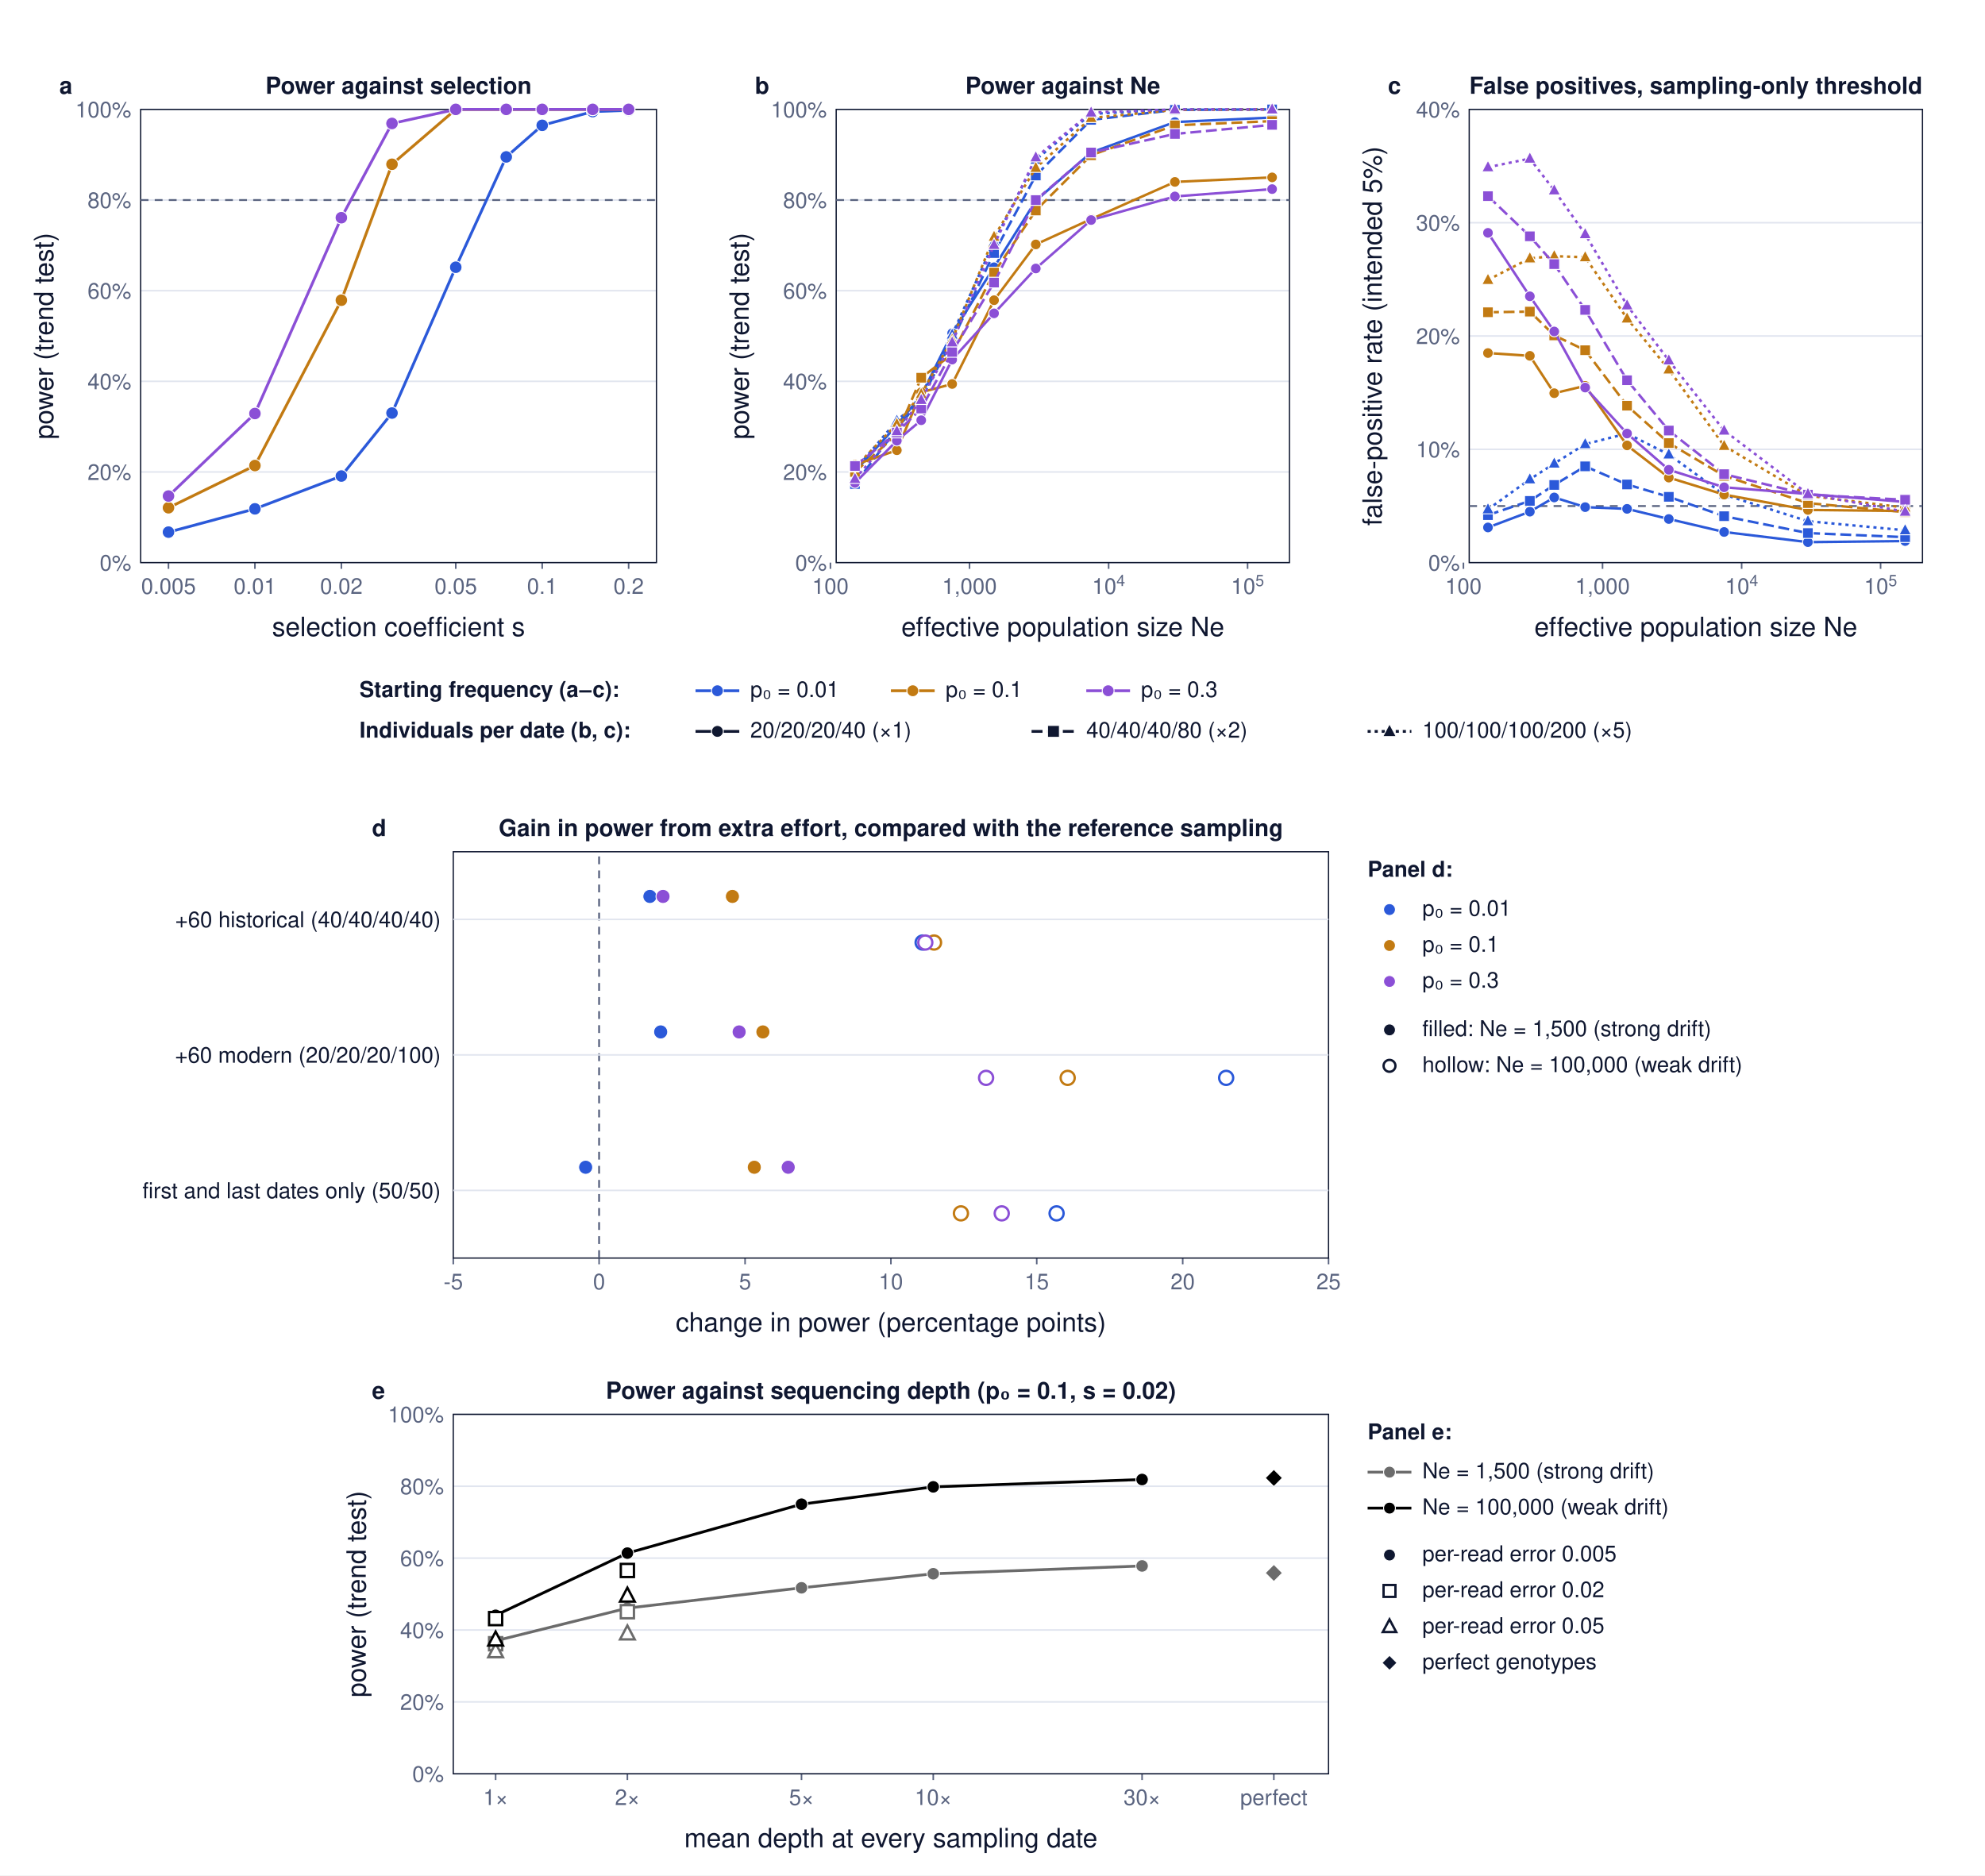
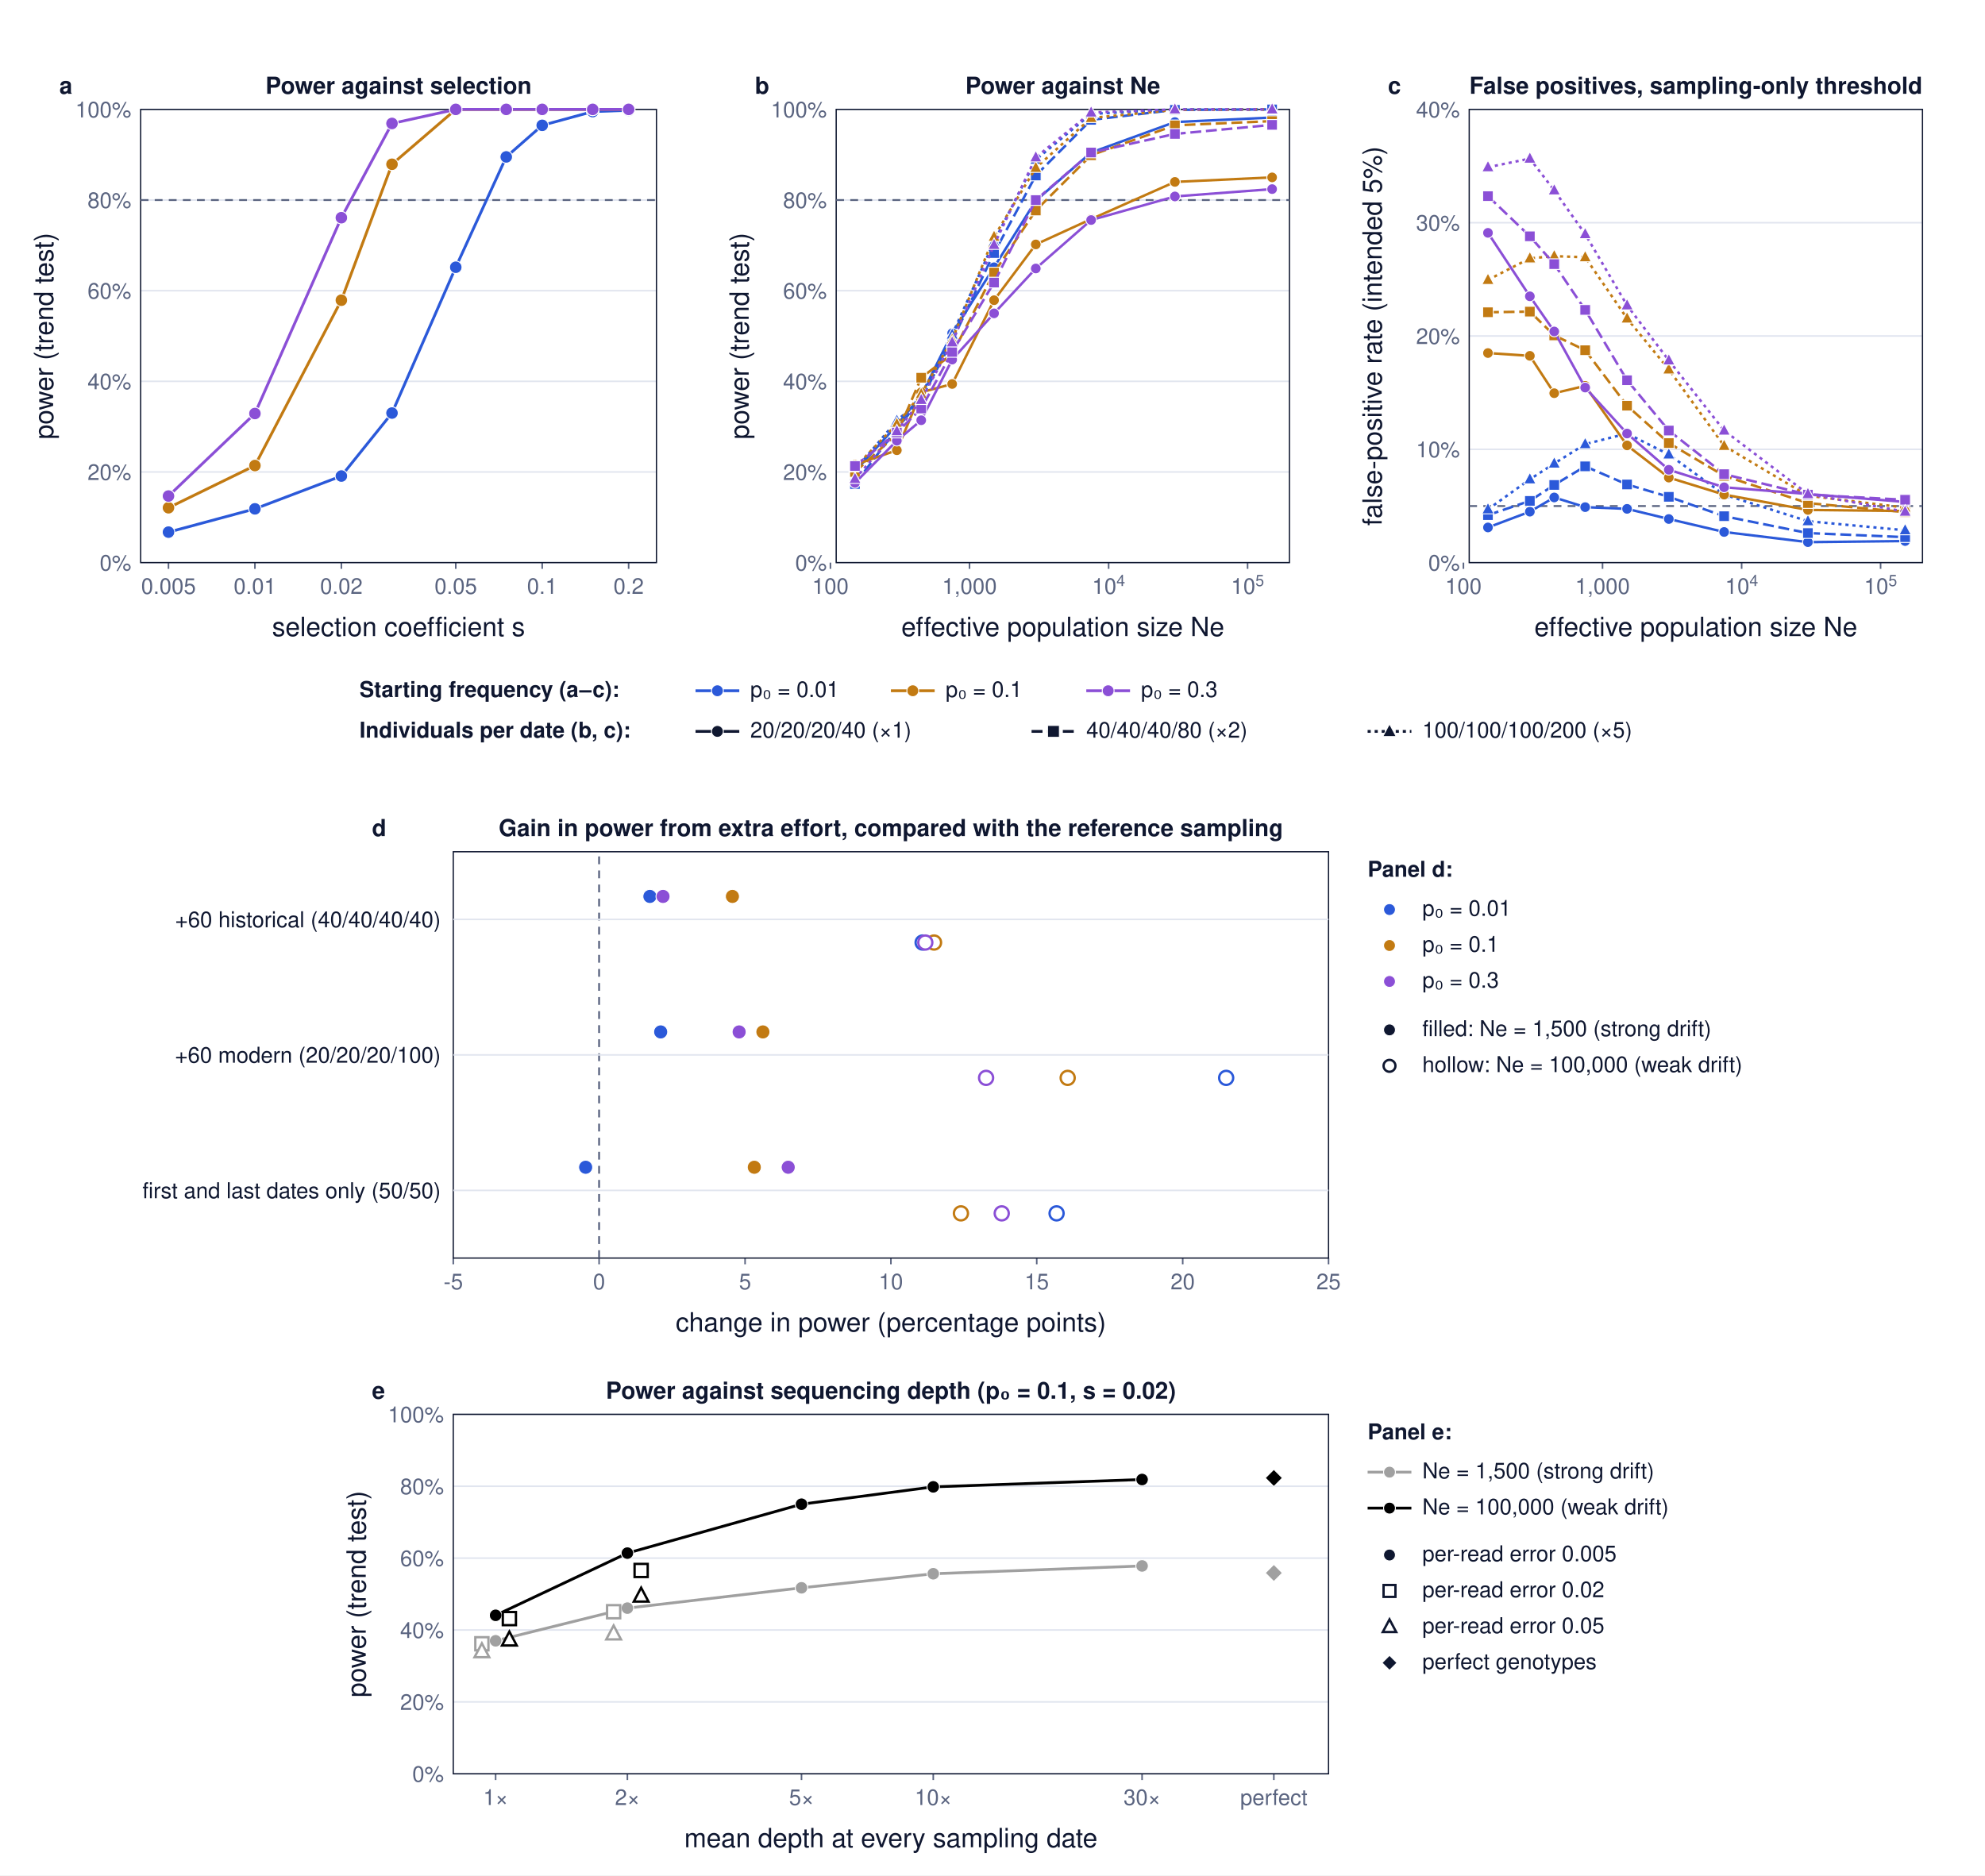
<svg xmlns="http://www.w3.org/2000/svg" width="1270" height="1200" viewBox="0 0 1270 1200" font-family="Helvetica,Arial,sans-serif">
  <defs>
    <g id="m0">
      <circle r="3.8" fill="#2B59D9" stroke="#fff" stroke-width="0.6" />
    </g>
    <g id="m1">
      <circle r="3.8" fill="#C27A12" stroke="#fff" stroke-width="0.6" />
    </g>
    <g id="m2">
      <circle r="3.8" fill="#8B4FD6" stroke="#fff" stroke-width="0.6" />
    </g>
    <g id="m3">
      <circle r="3.8" fill="#0F1730" stroke="#fff" stroke-width="0.6" />
    </g>
    <g id="m4">
      <rect x="-3.8" y="-3.8" width="7.6" height="7.6" fill="#0F1730" stroke="#fff" stroke-width="0.6" />
    </g>
    <g id="m5">
      <path d="M0 -4.8L4.3 3.3H-4.3Z" fill="#0F1730" stroke="#fff" stroke-width="0.6" />
    </g>
    <g id="m6">
      <circle r="4" fill="#2B59D9" stroke="#fff" stroke-width="0.6" />
    </g>
    <g id="m7">
      <circle r="4" fill="#C27A12" stroke="#fff" stroke-width="0.6" />
    </g>
    <g id="m8">
      <circle r="4" fill="#8B4FD6" stroke="#fff" stroke-width="0.6" />
    </g>
    <g id="m9">
      <circle r="3.4" fill="#2B59D9" stroke="#fff" stroke-width="0.6" />
    </g>
    <g id="m10">
      <rect x="-3.4" y="-3.4" width="6.8" height="6.8" fill="#2B59D9" stroke="#fff" stroke-width="0.6" />
    </g>
    <g id="m11">
      <path d="M0 -4.4L3.9 2.9H-3.9Z" fill="#2B59D9" stroke="#fff" stroke-width="0.6" />
    </g>
    <g id="m12">
      <circle r="3.4" fill="#C27A12" stroke="#fff" stroke-width="0.6" />
    </g>
    <g id="m13">
      <rect x="-3.4" y="-3.4" width="6.8" height="6.8" fill="#C27A12" stroke="#fff" stroke-width="0.6" />
    </g>
    <g id="m14">
      <path d="M0 -4.4L3.9 2.9H-3.9Z" fill="#C27A12" stroke="#fff" stroke-width="0.6" />
    </g>
    <g id="m15">
      <circle r="3.4" fill="#8B4FD6" stroke="#fff" stroke-width="0.6" />
    </g>
    <g id="m16">
      <rect x="-3.4" y="-3.4" width="6.8" height="6.8" fill="#8B4FD6" stroke="#fff" stroke-width="0.6" />
    </g>
    <g id="m17">
      <path d="M0 -4.4L3.9 2.9H-3.9Z" fill="#8B4FD6" stroke="#fff" stroke-width="0.6" />
    </g>
    <g id="m18">
      <circle r="4.5" fill="#2B59D9" stroke="#fff" stroke-width="0.6" />
    </g>
    <g id="m19">
      <circle r="4.5" fill="#C27A12" stroke="#fff" stroke-width="0.6" />
    </g>
    <g id="m20">
      <circle r="4.5" fill="#8B4FD6" stroke="#fff" stroke-width="0.6" />
    </g>
    <g id="m21">
      <circle r="4.5" fill="#fff" stroke="#2B59D9" stroke-width="1.5" />
    </g>
    <g id="m22">
      <circle r="4.5" fill="#fff" stroke="#C27A12" stroke-width="1.5" />
    </g>
    <g id="m23">
      <circle r="4.5" fill="#fff" stroke="#8B4FD6" stroke-width="1.5" />
    </g>
    <g id="m24">
      <circle r="3.8" fill="#fff" stroke="#0F1730" stroke-width="1.5" />
    </g>
    <g id="m25">
-       <circle r="4" fill="#6B6B6B" stroke="#fff" stroke-width="0.6" />
+       <circle r="4" fill="#A0A0A0" stroke="#fff" stroke-width="0.6" />
    </g>
    <g id="m26">
-       <path d="M0 -5.5L5.5 0L0 5.5L-5.5 0Z" fill="#6B6B6B" stroke="#fff" stroke-width="0.6" />
+       <path d="M0 -5.5L5.5 0L0 5.5L-5.5 0Z" fill="#A0A0A0" stroke="#fff" stroke-width="0.6" />
    </g>
    <g id="m27">
-       <rect x="-4.2" y="-4.2" width="8.4" height="8.4" fill="#fff" stroke="#6B6B6B" stroke-width="1.5" />
+       <rect x="-4.2" y="-4.2" width="8.4" height="8.4" fill="#fff" stroke="#A0A0A0" stroke-width="1.5" />
    </g>
    <g id="m28">
-       <path d="M0 -5.2L4.7 3.7H-4.7Z" fill="#fff" stroke="#6B6B6B" stroke-width="1.5" />
+       <path d="M0 -5.2L4.7 3.7H-4.7Z" fill="#fff" stroke="#A0A0A0" stroke-width="1.5" />
    </g>
    <g id="m29">
      <circle r="4" fill="#000000" stroke="#fff" stroke-width="0.6" />
    </g>
    <g id="m30">
      <path d="M0 -5.5L5.5 0L0 5.5L-5.5 0Z" fill="#000000" stroke="#fff" stroke-width="0.6" />
    </g>
    <g id="m31">
      <rect x="-4.2" y="-4.2" width="8.4" height="8.4" fill="#fff" stroke="#000000" stroke-width="1.5" />
    </g>
    <g id="m32">
      <path d="M0 -5.2L4.7 3.7H-4.7Z" fill="#fff" stroke="#000000" stroke-width="1.5" />
    </g>
    <g id="m33">
-       <circle r="3.8" fill="#6B6B6B" stroke="#fff" stroke-width="0.6" />
+       <circle r="3.8" fill="#A0A0A0" stroke="#fff" stroke-width="0.6" />
    </g>
    <g id="m34">
      <circle r="3.8" fill="#000000" stroke="#fff" stroke-width="0.6" />
    </g>
    <g id="m35">
      <rect x="-3.8" y="-3.8" width="7.6" height="7.6" fill="#fff" stroke="#0F1730" stroke-width="1.5" />
    </g>
    <g id="m36">
      <path d="M0 -4.8L4.3 3.3H-4.3Z" fill="#fff" stroke="#0F1730" stroke-width="1.5" />
    </g>
    <g id="m37">
      <path d="M0 -4.8L4.8 0L0 4.8L-4.8 0Z" fill="#0F1730" stroke="#fff" stroke-width="0.6" />
    </g>
  </defs>
  <rect width="1270" height="1200" fill="#fff" />
  <text x="255.0" y="60.0" font-size="15" text-anchor="middle" fill="#0F1730" font-weight="600">Power against selection</text>
  <text x="38.0" y="60.0" font-size="15" text-anchor="start" fill="#0F1730" font-weight="700">a</text>
  <text x="230.0" y="446.0" font-size="14" text-anchor="start" fill="#0F1730" font-weight="bold">Starting frequency (a–c):</text>
  <line x1="445" x2="473" y1="442" y2="442" stroke="#2B59D9" stroke-width="1.8" />
  <use href="#m0" x="459.0" y="442.0" />
  <text x="480.0" y="446.0" font-size="14" text-anchor="start" fill="#0F1730">p₀ = 0.01</text>
  <line x1="570" x2="598" y1="442" y2="442" stroke="#C27A12" stroke-width="1.8" />
  <use href="#m1" x="584.0" y="442.0" />
  <text x="605.0" y="446.0" font-size="14" text-anchor="start" fill="#0F1730">p₀ = 0.1</text>
  <line x1="695" x2="723" y1="442" y2="442" stroke="#8B4FD6" stroke-width="1.8" />
  <use href="#m2" x="709.0" y="442.0" />
  <text x="730.0" y="446.0" font-size="14" text-anchor="start" fill="#0F1730">p₀ = 0.3</text>
  <text x="230.0" y="472.0" font-size="14" text-anchor="start" fill="#0F1730" font-weight="bold">Individuals per date (b, c):</text>
  <line x1="445" x2="473" y1="468" y2="468" stroke="#0F1730" stroke-width="1.8" />
  <use href="#m3" x="459.0" y="468.0" />
  <text x="480.0" y="472.0" font-size="14" text-anchor="start" fill="#0F1730">20/20/20/40 (×1)</text>
  <line x1="660" x2="688" y1="468" y2="468" stroke="#0F1730" stroke-width="1.8" stroke-dasharray="7 3" />
  <use href="#m4" x="674.0" y="468.0" />
  <text x="695.0" y="472.0" font-size="14" text-anchor="start" fill="#0F1730">40/40/40/80 (×2)</text>
  <line x1="875" x2="903" y1="468" y2="468" stroke="#0F1730" stroke-width="1.8" stroke-dasharray="2 2.5" />
  <use href="#m5" x="889.0" y="468.0" />
  <text x="910.0" y="472.0" font-size="14" text-anchor="start" fill="#0F1730">100/100/100/200 (×5)</text>
  <line x1="90" x2="420" y1="360.0" y2="360.0" stroke="#E1E5EF" />
  <text x="84" y="365.1" font-size="14" text-anchor="end" fill="#5A6480">0%</text>
  <line x1="90" x2="420" y1="302.0" y2="302.0" stroke="#E1E5EF" />
  <text x="84" y="307.1" font-size="14" text-anchor="end" fill="#5A6480">20%</text>
  <line x1="90" x2="420" y1="244.0" y2="244.0" stroke="#E1E5EF" />
  <text x="84" y="249.1" font-size="14" text-anchor="end" fill="#5A6480">40%</text>
  <line x1="90" x2="420" y1="186.0" y2="186.0" stroke="#E1E5EF" />
  <text x="84" y="191.1" font-size="14" text-anchor="end" fill="#5A6480">60%</text>
  <line x1="90" x2="420" y1="128.0" y2="128.0" stroke="#E1E5EF" />
  <text x="84" y="133.1" font-size="14" text-anchor="end" fill="#5A6480">80%</text>
  <line x1="90" x2="420" y1="70.0" y2="70.0" stroke="#E1E5EF" />
  <text x="84" y="75.1" font-size="14" text-anchor="end" fill="#5A6480">100%</text>
  <line x1="107.8" x2="107.8" y1="360" y2="364" stroke="#5A6480" />
  <text x="107.8" y="380" font-size="14" text-anchor="middle" fill="#5A6480">0.005</text>
  <line x1="163.1" x2="163.1" y1="360" y2="364" stroke="#5A6480" />
  <text x="163.1" y="380" font-size="14" text-anchor="middle" fill="#5A6480">0.01</text>
  <line x1="218.4" x2="218.4" y1="360" y2="364" stroke="#5A6480" />
  <text x="218.4" y="380" font-size="14" text-anchor="middle" fill="#5A6480">0.02</text>
  <line x1="291.6" x2="291.6" y1="360" y2="364" stroke="#5A6480" />
  <text x="291.6" y="380" font-size="14" text-anchor="middle" fill="#5A6480">0.05</text>
  <line x1="346.9" x2="346.9" y1="360" y2="364" stroke="#5A6480" />
  <text x="346.9" y="380" font-size="14" text-anchor="middle" fill="#5A6480">0.1</text>
  <line x1="402.2" x2="402.2" y1="360" y2="364" stroke="#5A6480" />
  <text x="402.2" y="380" font-size="14" text-anchor="middle" fill="#5A6480">0.2</text>
  <rect x="90" y="70" width="330" height="290" fill="none" stroke="#0F1730" stroke-width=".8" />
  <text x="255.0" y="407.0" font-size="17" text-anchor="middle" fill="#0F1730">selection coefficient s</text>
  <text x="34.0" y="215.0" font-size="17" text-anchor="middle" fill="#0F1730" transform="rotate(-90 34.0 215.0)">power (trend test)</text>
  <path d="M90.0 128.0L420.0 128.0" fill="none" stroke="#5A6480" stroke-width="1.2" stroke-dasharray="5 4" stroke-opacity="1" />
  <path d="M107.8 340.5L163.1 325.6L218.4 304.6L250.8 264.3L291.6 171.0L323.9 100.4L346.9 80.2L379.2 71.4L402.2 70.6" fill="none" stroke="#2B59D9" stroke-width="1.8" stroke-opacity="1" />
  <use href="#m6" x="107.8" y="340.5" />
  <use href="#m6" x="163.1" y="325.6" />
  <use href="#m6" x="218.4" y="304.6" />
  <use href="#m6" x="250.8" y="264.3" />
  <use href="#m6" x="291.6" y="171.0" />
  <use href="#m6" x="323.9" y="100.4" />
  <use href="#m6" x="346.9" y="80.2" />
  <use href="#m6" x="379.2" y="71.4" />
  <use href="#m6" x="402.2" y="70.6" />
  <path d="M107.8 324.9L163.1 297.9L218.4 192.1L250.8 105.1L291.6 70.0L323.9 70.0L346.9 70.0L379.2 70.0L402.2 70.0" fill="none" stroke="#C27A12" stroke-width="1.8" stroke-opacity="1" />
  <use href="#m7" x="107.8" y="324.9" />
  <use href="#m7" x="163.1" y="297.9" />
  <use href="#m7" x="218.4" y="192.1" />
  <use href="#m7" x="250.8" y="105.1" />
  <use href="#m7" x="291.6" y="70.0" />
  <use href="#m7" x="323.9" y="70.0" />
  <use href="#m7" x="346.9" y="70.0" />
  <use href="#m7" x="379.2" y="70.0" />
  <use href="#m7" x="402.2" y="70.0" />
  <path d="M107.8 317.4L163.1 264.6L218.4 139.3L250.8 79.0L291.6 70.0L323.9 70.0L346.9 70.0L379.2 70.0L402.2 70.0" fill="none" stroke="#8B4FD6" stroke-width="1.8" stroke-opacity="1" />
  <use href="#m8" x="107.8" y="317.4" />
  <use href="#m8" x="163.1" y="264.6" />
  <use href="#m8" x="218.4" y="139.3" />
  <use href="#m8" x="250.8" y="79.0" />
  <use href="#m8" x="291.6" y="70.0" />
  <use href="#m8" x="323.9" y="70.0" />
  <use href="#m8" x="346.9" y="70.0" />
  <use href="#m8" x="379.2" y="70.0" />
  <use href="#m8" x="402.2" y="70.0" />
  <text x="680.0" y="60.0" font-size="15" text-anchor="middle" fill="#0F1730" font-weight="600">Power against Ne</text>
  <text x="483.0" y="60.0" font-size="15" text-anchor="start" fill="#0F1730" font-weight="700">b</text>
  <line x1="535" x2="825" y1="360.0" y2="360.0" stroke="#E1E5EF" />
  <text x="529" y="365.1" font-size="14" text-anchor="end" fill="#5A6480">0%</text>
  <line x1="535" x2="825" y1="302.0" y2="302.0" stroke="#E1E5EF" />
  <text x="529" y="307.1" font-size="14" text-anchor="end" fill="#5A6480">20%</text>
  <line x1="535" x2="825" y1="244.0" y2="244.0" stroke="#E1E5EF" />
  <text x="529" y="249.1" font-size="14" text-anchor="end" fill="#5A6480">40%</text>
  <line x1="535" x2="825" y1="186.0" y2="186.0" stroke="#E1E5EF" />
  <text x="529" y="191.1" font-size="14" text-anchor="end" fill="#5A6480">60%</text>
  <line x1="535" x2="825" y1="128.0" y2="128.0" stroke="#E1E5EF" />
  <text x="529" y="133.1" font-size="14" text-anchor="end" fill="#5A6480">80%</text>
  <line x1="535" x2="825" y1="70.0" y2="70.0" stroke="#E1E5EF" />
  <text x="529" y="75.1" font-size="14" text-anchor="end" fill="#5A6480">100%</text>
  <line x1="531.3" x2="531.3" y1="360" y2="364" stroke="#5A6480" />
  <text x="531.3" y="380" font-size="14" text-anchor="middle" fill="#5A6480">100</text>
  <line x1="620.3" x2="620.3" y1="360" y2="364" stroke="#5A6480" />
  <text x="620.3" y="380" font-size="14" text-anchor="middle" fill="#5A6480">1,000</text>
  <line x1="709.3" x2="709.3" y1="360" y2="364" stroke="#5A6480" />
  <text x="709.3" y="380" font-size="14" text-anchor="middle" fill="#5A6480">10<tspan dy="-5" font-size="10">4</tspan>
  </text>
  <line x1="798.2" x2="798.2" y1="360" y2="364" stroke="#5A6480" />
  <text x="798.2" y="380" font-size="14" text-anchor="middle" fill="#5A6480">10<tspan dy="-5" font-size="10">5</tspan>
  </text>
  <rect x="535" y="70" width="290" height="290" fill="none" stroke="#0F1730" stroke-width=".8" />
  <text x="680.0" y="407.0" font-size="17" text-anchor="middle" fill="#0F1730">effective population size Ne</text>
  <text x="479.0" y="215.0" font-size="17" text-anchor="middle" fill="#0F1730" transform="rotate(-90 479.0 215.0)">power (trend test)</text>
  <path d="M535.0 128.0L825.0 128.0" fill="none" stroke="#5A6480" stroke-width="1.2" stroke-dasharray="5 4" stroke-opacity="1" />
  <text x="1085.0" y="60.0" font-size="15" text-anchor="middle" fill="#0F1730" font-weight="600">False positives, sampling-only threshold</text>
  <text x="888.0" y="60.0" font-size="15" text-anchor="start" fill="#0F1730" font-weight="700">c</text>
  <line x1="940" x2="1230" y1="360.0" y2="360.0" stroke="#E1E5EF" />
  <text x="934" y="365.1" font-size="14" text-anchor="end" fill="#5A6480">0%</text>
  <line x1="940" x2="1230" y1="287.5" y2="287.5" stroke="#E1E5EF" />
  <text x="934" y="292.6" font-size="14" text-anchor="end" fill="#5A6480">10%</text>
  <line x1="940" x2="1230" y1="215.0" y2="215.0" stroke="#E1E5EF" />
  <text x="934" y="220.1" font-size="14" text-anchor="end" fill="#5A6480">20%</text>
  <line x1="940" x2="1230" y1="142.5" y2="142.5" stroke="#E1E5EF" />
  <text x="934" y="147.6" font-size="14" text-anchor="end" fill="#5A6480">30%</text>
  <line x1="940" x2="1230" y1="70.0" y2="70.0" stroke="#E1E5EF" />
  <text x="934" y="75.1" font-size="14" text-anchor="end" fill="#5A6480">40%</text>
  <line x1="936.3" x2="936.3" y1="360" y2="364" stroke="#5A6480" />
  <text x="936.3" y="380" font-size="14" text-anchor="middle" fill="#5A6480">100</text>
  <line x1="1025.3" x2="1025.3" y1="360" y2="364" stroke="#5A6480" />
  <text x="1025.3" y="380" font-size="14" text-anchor="middle" fill="#5A6480">1,000</text>
  <line x1="1114.3" x2="1114.3" y1="360" y2="364" stroke="#5A6480" />
  <text x="1114.3" y="380" font-size="14" text-anchor="middle" fill="#5A6480">10<tspan dy="-5" font-size="10">4</tspan>
  </text>
  <line x1="1203.2" x2="1203.2" y1="360" y2="364" stroke="#5A6480" />
  <text x="1203.2" y="380" font-size="14" text-anchor="middle" fill="#5A6480">10<tspan dy="-5" font-size="10">5</tspan>
  </text>
  <rect x="940" y="70" width="290" height="290" fill="none" stroke="#0F1730" stroke-width=".8" />
  <text x="1085.0" y="407.0" font-size="17" text-anchor="middle" fill="#0F1730">effective population size Ne</text>
  <text x="884.0" y="215.0" font-size="17" text-anchor="middle" fill="#0F1730" transform="rotate(-90 884.0 215.0)">false-positive rate (intended 5%)</text>
  <path d="M940.0 323.8L1230.0 323.8" fill="none" stroke="#5A6480" stroke-width="1.2" stroke-dasharray="5 4" stroke-opacity="1" />
  <path d="M547.0 301.7L573.8 272.1L589.4 253.0L609.2 213.2L636.0 171.0L662.7 128.4L698.1 97.6L751.7 78.1L813.9 75.2" fill="none" stroke="#2B59D9" stroke-width="1.6" stroke-opacity="1" />
  <use href="#m9" x="547.0" y="301.7" />
  <use href="#m9" x="573.8" y="272.1" />
  <use href="#m9" x="589.4" y="253.0" />
  <use href="#m9" x="609.2" y="213.2" />
  <use href="#m9" x="636.0" y="171.0" />
  <use href="#m9" x="662.7" y="128.4" />
  <use href="#m9" x="698.1" y="97.6" />
  <use href="#m9" x="751.7" y="78.1" />
  <use href="#m9" x="813.9" y="75.2" />
  <path d="M952.0 337.5L978.8 327.4L994.4 318.3L1014.2 324.5L1041.0 325.6L1067.7 332.1L1103.1 340.4L1156.7 346.9L1218.9 346.2" fill="none" stroke="#2B59D9" stroke-width="1.6" stroke-opacity="1" />
  <use href="#m9" x="952.0" y="337.5" />
  <use href="#m9" x="978.8" y="327.4" />
  <use href="#m9" x="994.4" y="318.3" />
  <use href="#m9" x="1014.2" y="324.5" />
  <use href="#m9" x="1041.0" y="325.6" />
  <use href="#m9" x="1067.7" y="332.1" />
  <use href="#m9" x="1103.1" y="340.4" />
  <use href="#m9" x="1156.7" y="346.9" />
  <use href="#m9" x="1218.9" y="346.2" />
  <path d="M547.0 309.7L573.8 274.4L589.4 255.2L609.2 217.9L636.0 161.9L662.7 112.3L698.1 76.7L751.7 70.3L813.9 70.0" fill="none" stroke="#2B59D9" stroke-width="1.6" stroke-dasharray="7 3" stroke-opacity="1" />
  <use href="#m10" x="547.0" y="309.7" />
  <use href="#m10" x="573.8" y="274.4" />
  <use href="#m10" x="589.4" y="255.2" />
  <use href="#m10" x="609.2" y="217.9" />
  <use href="#m10" x="636.0" y="161.9" />
  <use href="#m10" x="662.7" y="112.3" />
  <use href="#m10" x="698.1" y="76.7" />
  <use href="#m10" x="751.7" y="70.3" />
  <use href="#m10" x="813.9" y="70.0" />
  <path d="M952.0 329.6L978.8 320.5L994.4 310.3L1014.2 298.4L1041.0 310.0L1067.7 317.9L1103.1 330.3L1156.7 341.1L1218.9 343.7" fill="none" stroke="#2B59D9" stroke-width="1.6" stroke-dasharray="7 3" stroke-opacity="1" />
  <use href="#m10" x="952.0" y="329.6" />
  <use href="#m10" x="978.8" y="320.5" />
  <use href="#m10" x="994.4" y="310.3" />
  <use href="#m10" x="1014.2" y="298.4" />
  <use href="#m10" x="1041.0" y="310.0" />
  <use href="#m10" x="1067.7" y="317.9" />
  <use href="#m10" x="1103.1" y="330.3" />
  <use href="#m10" x="1156.7" y="341.1" />
  <use href="#m10" x="1218.9" y="343.7" />
  <path d="M547.0 300.8L573.8 269.2L589.4 255.3L609.2 214.1L636.0 154.7L662.7 102.2L698.1 72.9L751.7 70.0L813.9 70.0" fill="none" stroke="#2B59D9" stroke-width="1.6" stroke-dasharray="2 2.5" stroke-opacity="1" />
  <use href="#m11" x="547.0" y="300.8" />
  <use href="#m11" x="573.8" y="269.2" />
  <use href="#m11" x="589.4" y="255.3" />
  <use href="#m11" x="609.2" y="214.1" />
  <use href="#m11" x="636.0" y="154.7" />
  <use href="#m11" x="662.7" y="102.2" />
  <use href="#m11" x="698.1" y="72.9" />
  <use href="#m11" x="751.7" y="70.0" />
  <use href="#m11" x="813.9" y="70.0" />
  <path d="M952.0 325.9L978.8 306.7L994.4 296.6L1014.2 284.2L1041.0 277.4L1067.7 290.8L1103.1 316.5L1156.7 333.5L1218.9 339.3" fill="none" stroke="#2B59D9" stroke-width="1.6" stroke-dasharray="2 2.5" stroke-opacity="1" />
  <use href="#m11" x="952.0" y="325.9" />
  <use href="#m11" x="978.8" y="306.7" />
  <use href="#m11" x="994.4" y="296.6" />
  <use href="#m11" x="1014.2" y="284.2" />
  <use href="#m11" x="1041.0" y="277.4" />
  <use href="#m11" x="1067.7" y="290.8" />
  <use href="#m11" x="1103.1" y="316.5" />
  <use href="#m11" x="1156.7" y="333.5" />
  <use href="#m11" x="1218.9" y="339.3" />
  <path d="M547.0 297.4L573.8 288.1L589.4 251.0L609.2 245.7L636.0 192.1L662.7 156.4L698.1 140.2L751.7 116.4L813.9 113.5" fill="none" stroke="#C27A12" stroke-width="1.6" stroke-opacity="1" />
  <use href="#m12" x="547.0" y="297.4" />
  <use href="#m12" x="573.8" y="288.1" />
  <use href="#m12" x="589.4" y="251.0" />
  <use href="#m12" x="609.2" y="245.7" />
  <use href="#m12" x="636.0" y="192.1" />
  <use href="#m12" x="662.7" y="156.4" />
  <use href="#m12" x="698.1" y="140.2" />
  <use href="#m12" x="751.7" y="116.4" />
  <use href="#m12" x="813.9" y="113.5" />
  <path d="M952.0 225.9L978.8 227.7L994.4 251.6L1014.2 246.9L1041.0 285.0L1067.7 305.6L1103.1 316.5L1156.7 326.3L1218.9 327.0" fill="none" stroke="#C27A12" stroke-width="1.6" stroke-opacity="1" />
  <use href="#m12" x="952.0" y="225.9" />
  <use href="#m12" x="978.8" y="227.7" />
  <use href="#m12" x="994.4" y="251.6" />
  <use href="#m12" x="1014.2" y="246.9" />
  <use href="#m12" x="1041.0" y="285.0" />
  <use href="#m12" x="1067.7" y="305.6" />
  <use href="#m12" x="1103.1" y="316.5" />
  <use href="#m12" x="1156.7" y="326.3" />
  <use href="#m12" x="1218.9" y="327.0" />
  <path d="M547.0 302.0L573.8 277.9L589.4 241.7L609.2 226.6L636.0 174.4L662.7 134.7L698.1 99.3L751.7 80.2L813.9 77.5" fill="none" stroke="#C27A12" stroke-width="1.6" stroke-dasharray="7 3" stroke-opacity="1" />
  <use href="#m13" x="547.0" y="302.0" />
  <use href="#m13" x="573.8" y="277.9" />
  <use href="#m13" x="589.4" y="241.7" />
  <use href="#m13" x="609.2" y="226.6" />
  <use href="#m13" x="636.0" y="174.4" />
  <use href="#m13" x="662.7" y="134.7" />
  <use href="#m13" x="698.1" y="99.3" />
  <use href="#m13" x="751.7" y="80.2" />
  <use href="#m13" x="813.9" y="77.5" />
  <path d="M952.0 199.8L978.8 199.4L994.4 214.6L1014.2 224.1L1041.0 259.6L1067.7 283.5L1103.1 304.5L1156.7 321.9L1218.9 327.7" fill="none" stroke="#C27A12" stroke-width="1.6" stroke-dasharray="7 3" stroke-opacity="1" />
  <use href="#m13" x="952.0" y="199.8" />
  <use href="#m13" x="978.8" y="199.4" />
  <use href="#m13" x="994.4" y="214.6" />
  <use href="#m13" x="1014.2" y="224.1" />
  <use href="#m13" x="1041.0" y="259.6" />
  <use href="#m13" x="1067.7" y="283.5" />
  <use href="#m13" x="1103.1" y="304.5" />
  <use href="#m13" x="1156.7" y="321.9" />
  <use href="#m13" x="1218.9" y="327.7" />
  <path d="M547.0 299.1L573.8 271.3L589.4 252.1L609.2 217.3L636.0 151.5L662.7 107.4L698.1 75.5L751.7 70.3L813.9 70.0" fill="none" stroke="#C27A12" stroke-width="1.6" stroke-dasharray="2 2.5" stroke-opacity="1" />
  <use href="#m14" x="547.0" y="299.1" />
  <use href="#m14" x="573.8" y="271.3" />
  <use href="#m14" x="589.4" y="252.1" />
  <use href="#m14" x="609.2" y="217.3" />
  <use href="#m14" x="636.0" y="151.5" />
  <use href="#m14" x="662.7" y="107.4" />
  <use href="#m14" x="698.1" y="75.5" />
  <use href="#m14" x="751.7" y="70.3" />
  <use href="#m14" x="813.9" y="70.0" />
  <path d="M952.0 179.1L978.8 165.3L994.4 163.9L1014.2 164.6L1041.0 203.8L1067.7 236.4L1103.1 285.3L1156.7 317.2L1218.9 324.8" fill="none" stroke="#C27A12" stroke-width="1.6" stroke-dasharray="2 2.5" stroke-opacity="1" />
  <use href="#m14" x="952.0" y="179.1" />
  <use href="#m14" x="978.8" y="165.3" />
  <use href="#m14" x="994.4" y="163.9" />
  <use href="#m14" x="1014.2" y="164.6" />
  <use href="#m14" x="1041.0" y="203.8" />
  <use href="#m14" x="1067.7" y="236.4" />
  <use href="#m14" x="1103.1" y="285.3" />
  <use href="#m14" x="1156.7" y="317.2" />
  <use href="#m14" x="1218.9" y="324.8" />
  <path d="M547.0 309.0L573.8 282.0L589.4 268.9L609.2 230.1L636.0 200.5L662.7 171.8L698.1 140.8L751.7 125.7L813.9 121.0" fill="none" stroke="#8B4FD6" stroke-width="1.6" stroke-opacity="1" />
  <use href="#m15" x="547.0" y="309.0" />
  <use href="#m15" x="573.8" y="282.0" />
  <use href="#m15" x="589.4" y="268.9" />
  <use href="#m15" x="609.2" y="230.1" />
  <use href="#m15" x="636.0" y="200.5" />
  <use href="#m15" x="662.7" y="171.8" />
  <use href="#m15" x="698.1" y="140.8" />
  <use href="#m15" x="751.7" y="125.7" />
  <use href="#m15" x="813.9" y="121.0" />
  <path d="M952.0 149.0L978.8 189.6L994.4 212.1L1014.2 248.0L1041.0 277.4L1067.7 300.6L1103.1 311.8L1156.7 316.1L1218.9 321.2" fill="none" stroke="#8B4FD6" stroke-width="1.6" stroke-opacity="1" />
  <use href="#m15" x="952.0" y="149.0" />
  <use href="#m15" x="978.8" y="189.6" />
  <use href="#m15" x="994.4" y="212.1" />
  <use href="#m15" x="1014.2" y="248.0" />
  <use href="#m15" x="1041.0" y="277.4" />
  <use href="#m15" x="1067.7" y="300.6" />
  <use href="#m15" x="1103.1" y="311.8" />
  <use href="#m15" x="1156.7" y="316.1" />
  <use href="#m15" x="1218.9" y="321.2" />
  <path d="M547.0 298.2L573.8 276.8L589.4 261.4L609.2 225.2L636.0 180.8L662.7 128.0L698.1 97.6L751.7 85.7L813.9 79.9" fill="none" stroke="#8B4FD6" stroke-width="1.6" stroke-dasharray="7 3" stroke-opacity="1" />
  <use href="#m16" x="547.0" y="298.2" />
  <use href="#m16" x="573.8" y="276.8" />
  <use href="#m16" x="589.4" y="261.4" />
  <use href="#m16" x="609.2" y="225.2" />
  <use href="#m16" x="636.0" y="180.8" />
  <use href="#m16" x="662.7" y="128.0" />
  <use href="#m16" x="698.1" y="97.6" />
  <use href="#m16" x="751.7" y="85.7" />
  <use href="#m16" x="813.9" y="79.9" />
  <path d="M952.0 125.5L978.8 151.2L994.4 169.0L1014.2 198.3L1041.0 243.3L1067.7 275.5L1103.1 303.4L1156.7 316.5L1218.9 319.8" fill="none" stroke="#8B4FD6" stroke-width="1.6" stroke-dasharray="7 3" stroke-opacity="1" />
  <use href="#m16" x="952.0" y="125.5" />
  <use href="#m16" x="978.8" y="151.2" />
  <use href="#m16" x="994.4" y="169.0" />
  <use href="#m16" x="1014.2" y="198.3" />
  <use href="#m16" x="1041.0" y="243.3" />
  <use href="#m16" x="1067.7" y="275.5" />
  <use href="#m16" x="1103.1" y="303.4" />
  <use href="#m16" x="1156.7" y="316.5" />
  <use href="#m16" x="1218.9" y="319.8" />
  <path d="M547.0 306.4L573.8 275.9L589.4 255.9L609.2 219.1L636.0 156.7L662.7 100.7L698.1 72.0L751.7 70.0L813.9 70.0" fill="none" stroke="#8B4FD6" stroke-width="1.6" stroke-dasharray="2 2.5" stroke-opacity="1" />
  <use href="#m17" x="547.0" y="306.4" />
  <use href="#m17" x="573.8" y="275.9" />
  <use href="#m17" x="589.4" y="255.9" />
  <use href="#m17" x="609.2" y="219.1" />
  <use href="#m17" x="636.0" y="156.7" />
  <use href="#m17" x="662.7" y="100.7" />
  <use href="#m17" x="698.1" y="72.0" />
  <use href="#m17" x="751.7" y="70.0" />
  <use href="#m17" x="813.9" y="70.0" />
  <path d="M952.0 107.0L978.8 101.5L994.4 121.8L1014.2 149.8L1041.0 195.4L1067.7 230.6L1103.1 275.5L1156.7 316.1L1218.9 327.4" fill="none" stroke="#8B4FD6" stroke-width="1.6" stroke-dasharray="2 2.5" stroke-opacity="1" />
  <use href="#m17" x="952.0" y="107.0" />
  <use href="#m17" x="978.8" y="101.5" />
  <use href="#m17" x="994.4" y="121.8" />
  <use href="#m17" x="1014.2" y="149.8" />
  <use href="#m17" x="1041.0" y="195.4" />
  <use href="#m17" x="1067.7" y="230.6" />
  <use href="#m17" x="1103.1" y="275.5" />
  <use href="#m17" x="1156.7" y="316.1" />
  <use href="#m17" x="1218.9" y="327.4" />
  <text x="570.0" y="535.0" font-size="15" text-anchor="middle" fill="#0F1730" font-weight="600">Gain in power from extra effort, compared with the reference sampling</text>
  <text x="238.0" y="535.0" font-size="15" text-anchor="start" fill="#0F1730" font-weight="700">d</text>
  <line x1="290.0" x2="290.0" y1="805" y2="809" stroke="#5A6480" />
  <text x="290.0" y="825" font-size="14" text-anchor="middle" fill="#5A6480">-5</text>
  <line x1="383.3" x2="383.3" y1="805" y2="809" stroke="#5A6480" />
  <text x="383.3" y="825" font-size="14" text-anchor="middle" fill="#5A6480">0</text>
  <line x1="476.7" x2="476.7" y1="805" y2="809" stroke="#5A6480" />
  <text x="476.7" y="825" font-size="14" text-anchor="middle" fill="#5A6480">5</text>
  <line x1="570.0" x2="570.0" y1="805" y2="809" stroke="#5A6480" />
  <text x="570.0" y="825" font-size="14" text-anchor="middle" fill="#5A6480">10</text>
  <line x1="663.3" x2="663.3" y1="805" y2="809" stroke="#5A6480" />
  <text x="663.3" y="825" font-size="14" text-anchor="middle" fill="#5A6480">15</text>
  <line x1="756.7" x2="756.7" y1="805" y2="809" stroke="#5A6480" />
  <text x="756.7" y="825" font-size="14" text-anchor="middle" fill="#5A6480">20</text>
  <line x1="850.0" x2="850.0" y1="805" y2="809" stroke="#5A6480" />
  <text x="850.0" y="825" font-size="14" text-anchor="middle" fill="#5A6480">25</text>
  <rect x="290" y="545" width="560" height="260" fill="none" stroke="#0F1730" stroke-width=".8" />
  <text x="570.0" y="852.0" font-size="17" text-anchor="middle" fill="#0F1730">change in power (percentage points)</text>
  <path d="M383.3 805.0L383.3 545.0" fill="none" stroke="#5A6480" stroke-width="1.2" stroke-dasharray="5 4" stroke-opacity="1" />
  <line x1="290" x2="850" y1="588.3" y2="588.3" stroke="#E1E5EF" />
  <text x="282.0" y="593.3" font-size="14" text-anchor="end" fill="#0F1730">+60 historical (40/40/40/40)</text>
  <use href="#m18" x="415.8" y="573.6" />
  <use href="#m19" x="468.6" y="573.6" />
  <use href="#m20" x="424.2" y="573.6" />
  <use href="#m21" x="590.3" y="603.1" />
  <use href="#m22" x="597.6" y="603.1" />
  <use href="#m23" x="592.0" y="603.1" />
  <line x1="290" x2="850" y1="675.0" y2="675.0" stroke="#E1E5EF" />
  <text x="282.0" y="680.0" font-size="14" text-anchor="end" fill="#0F1730">+60 modern (20/20/20/100)</text>
  <use href="#m18" x="422.7" y="660.3" />
  <use href="#m19" x="488.1" y="660.3" />
  <use href="#m20" x="472.9" y="660.3" />
  <use href="#m21" x="784.5" y="689.7" />
  <use href="#m22" x="683.1" y="689.7" />
  <use href="#m23" x="630.9" y="689.7" />
  <line x1="290" x2="850" y1="761.7" y2="761.7" stroke="#E1E5EF" />
  <text x="282.0" y="766.7" font-size="14" text-anchor="end" fill="#0F1730">first and last dates only (50/50)</text>
  <use href="#m18" x="374.7" y="746.9" />
  <use href="#m19" x="482.6" y="746.9" />
  <use href="#m20" x="504.3" y="746.9" />
  <use href="#m21" x="676.0" y="776.4" />
  <use href="#m22" x="614.8" y="776.4" />
  <use href="#m23" x="640.9" y="776.4" />
  <text x="875.0" y="561.0" font-size="14" text-anchor="start" fill="#0F1730" font-weight="bold">Panel d:</text>
  <use href="#m0" x="889.0" y="582.0" />
  <text x="910.0" y="586.0" font-size="14" text-anchor="start" fill="#0F1730">p₀ = 0.01</text>
  <use href="#m1" x="889.0" y="605.0" />
  <text x="910.0" y="609.0" font-size="14" text-anchor="start" fill="#0F1730">p₀ = 0.1</text>
  <use href="#m2" x="889.0" y="628.0" />
  <text x="910.0" y="632.0" font-size="14" text-anchor="start" fill="#0F1730">p₀ = 0.3</text>
  <use href="#m3" x="889.0" y="659.0" />
  <text x="910.0" y="663.0" font-size="14" text-anchor="start" fill="#0F1730">filled: Ne = 1,500 (strong drift)</text>
  <use href="#m24" x="889.0" y="682.0" />
  <text x="910.0" y="686.0" font-size="14" text-anchor="start" fill="#0F1730">hollow: Ne = 100,000 (weak drift)</text>
  <text x="570.0" y="895.0" font-size="15" text-anchor="middle" fill="#0F1730" font-weight="600">Power against sequencing depth (p₀ = 0.1, s = 0.02)</text>
  <text x="238.0" y="895.0" font-size="15" text-anchor="start" fill="#0F1730" font-weight="700">e</text>
  <line x1="290" x2="850" y1="1135.0" y2="1135.0" stroke="#E1E5EF" />
  <text x="284" y="1140.1" font-size="14" text-anchor="end" fill="#5A6480">0%</text>
  <line x1="290" x2="850" y1="1089.0" y2="1089.0" stroke="#E1E5EF" />
  <text x="284" y="1094.1" font-size="14" text-anchor="end" fill="#5A6480">20%</text>
  <line x1="290" x2="850" y1="1043.0" y2="1043.0" stroke="#E1E5EF" />
  <text x="284" y="1048.1" font-size="14" text-anchor="end" fill="#5A6480">40%</text>
  <line x1="290" x2="850" y1="997.0" y2="997.0" stroke="#E1E5EF" />
  <text x="284" y="1002.1" font-size="14" text-anchor="end" fill="#5A6480">60%</text>
  <line x1="290" x2="850" y1="951.0" y2="951.0" stroke="#E1E5EF" />
  <text x="284" y="956.1" font-size="14" text-anchor="end" fill="#5A6480">80%</text>
  <line x1="290" x2="850" y1="905.0" y2="905.0" stroke="#E1E5EF" />
  <text x="284" y="910.1" font-size="14" text-anchor="end" fill="#5A6480">100%</text>
  <line x1="317.1" x2="317.1" y1="1135" y2="1139" stroke="#5A6480" />
  <text x="317.1" y="1155" font-size="14" text-anchor="middle" fill="#5A6480">1×</text>
  <line x1="401.4" x2="401.4" y1="1135" y2="1139" stroke="#5A6480" />
  <text x="401.4" y="1155" font-size="14" text-anchor="middle" fill="#5A6480">2×</text>
  <line x1="512.8" x2="512.8" y1="1135" y2="1139" stroke="#5A6480" />
  <text x="512.8" y="1155" font-size="14" text-anchor="middle" fill="#5A6480">5×</text>
  <line x1="597.1" x2="597.1" y1="1135" y2="1139" stroke="#5A6480" />
  <text x="597.1" y="1155" font-size="14" text-anchor="middle" fill="#5A6480">10×</text>
  <line x1="730.7" x2="730.7" y1="1135" y2="1139" stroke="#5A6480" />
  <text x="730.7" y="1155" font-size="14" text-anchor="middle" fill="#5A6480">30×</text>
  <line x1="815.0" x2="815.0" y1="1135" y2="1139" stroke="#5A6480" />
  <text x="815.0" y="1155" font-size="14" text-anchor="middle" fill="#5A6480">perfect</text>
  <rect x="290" y="905" width="560" height="230" fill="none" stroke="#0F1730" stroke-width=".8" />
  <text x="570.0" y="1182.0" font-size="17" text-anchor="middle" fill="#0F1730">mean depth at every sampling date</text>
  <text x="234.0" y="1020.0" font-size="17" text-anchor="middle" fill="#0F1730" transform="rotate(-90 234.0 1020.0)">power (trend test)</text>
-   <path d="M317.1 1049.9L401.4 1029.0L512.8 1016.0L597.1 1007.0L730.7 1002.0" fill="none" stroke="#6B6B6B" stroke-width="1.8" stroke-opacity="1" />
+   <path d="M317.1 1049.9L401.4 1029.0L512.8 1016.0L597.1 1007.0L730.7 1002.0" fill="none" stroke="#A0A0A0" stroke-width="1.8" stroke-opacity="1" />
  <use href="#m25" x="317.1" y="1049.9" />
  <use href="#m25" x="401.4" y="1029.0" />
  <use href="#m25" x="512.8" y="1016.0" />
  <use href="#m25" x="597.1" y="1007.0" />
  <use href="#m25" x="730.7" y="1002.0" />
  <use href="#m26" x="815.0" y="1006.5" />
-   <use href="#m27" x="317.1" y="1051.8" />
-   <use href="#m27" x="401.4" y="1031.3" />
-   <use href="#m28" x="317.1" y="1056.7" />
-   <use href="#m28" x="401.4" y="1045.3" />
+   <use href="#m27" x="308.3" y="1051.8" />
+   <use href="#m27" x="392.6" y="1031.3" />
+   <use href="#m28" x="308.3" y="1056.7" />
+   <use href="#m28" x="392.6" y="1045.3" />
  <path d="M317.1 1033.6L401.4 993.8L512.8 962.5L597.1 951.4L730.7 946.7" fill="none" stroke="#000000" stroke-width="1.8" stroke-opacity="1" />
  <use href="#m29" x="317.1" y="1033.6" />
  <use href="#m29" x="401.4" y="993.8" />
  <use href="#m29" x="512.8" y="962.5" />
  <use href="#m29" x="597.1" y="951.4" />
  <use href="#m29" x="730.7" y="946.7" />
  <use href="#m30" x="815.0" y="945.7" />
-   <use href="#m31" x="317.1" y="1035.7" />
-   <use href="#m31" x="401.4" y="1004.9" />
-   <use href="#m32" x="317.1" y="1049.2" />
-   <use href="#m32" x="401.4" y="1021.1" />
+   <use href="#m31" x="325.9" y="1035.7" />
+   <use href="#m31" x="410.2" y="1004.9" />
+   <use href="#m32" x="325.9" y="1049.2" />
+   <use href="#m32" x="410.2" y="1021.1" />
  <text x="875.0" y="921.0" font-size="14" text-anchor="start" fill="#0F1730" font-weight="bold">Panel e:</text>
-   <line x1="875" x2="903" y1="942" y2="942" stroke="#6B6B6B" stroke-width="1.8" />
+   <line x1="875" x2="903" y1="942" y2="942" stroke="#A0A0A0" stroke-width="1.8" />
  <use href="#m33" x="889.0" y="942.0" />
  <text x="910.0" y="946.0" font-size="14" text-anchor="start" fill="#0F1730">Ne = 1,500 (strong drift)</text>
  <line x1="875" x2="903" y1="965" y2="965" stroke="#000000" stroke-width="1.8" />
  <use href="#m34" x="889.0" y="965.0" />
  <text x="910.0" y="969.0" font-size="14" text-anchor="start" fill="#0F1730">Ne = 100,000 (weak drift)</text>
  <use href="#m3" x="889.0" y="995.0" />
  <text x="910.0" y="999.0" font-size="14" text-anchor="start" fill="#0F1730">per-read error 0.005</text>
  <use href="#m35" x="889.0" y="1018.0" />
  <text x="910.0" y="1022.0" font-size="14" text-anchor="start" fill="#0F1730">per-read error 0.02</text>
  <use href="#m36" x="889.0" y="1041.0" />
  <text x="910.0" y="1045.0" font-size="14" text-anchor="start" fill="#0F1730">per-read error 0.05</text>
  <use href="#m37" x="889.0" y="1064.0" />
  <text x="910.0" y="1068.0" font-size="14" text-anchor="start" fill="#0F1730">perfect genotypes</text>
</svg>
